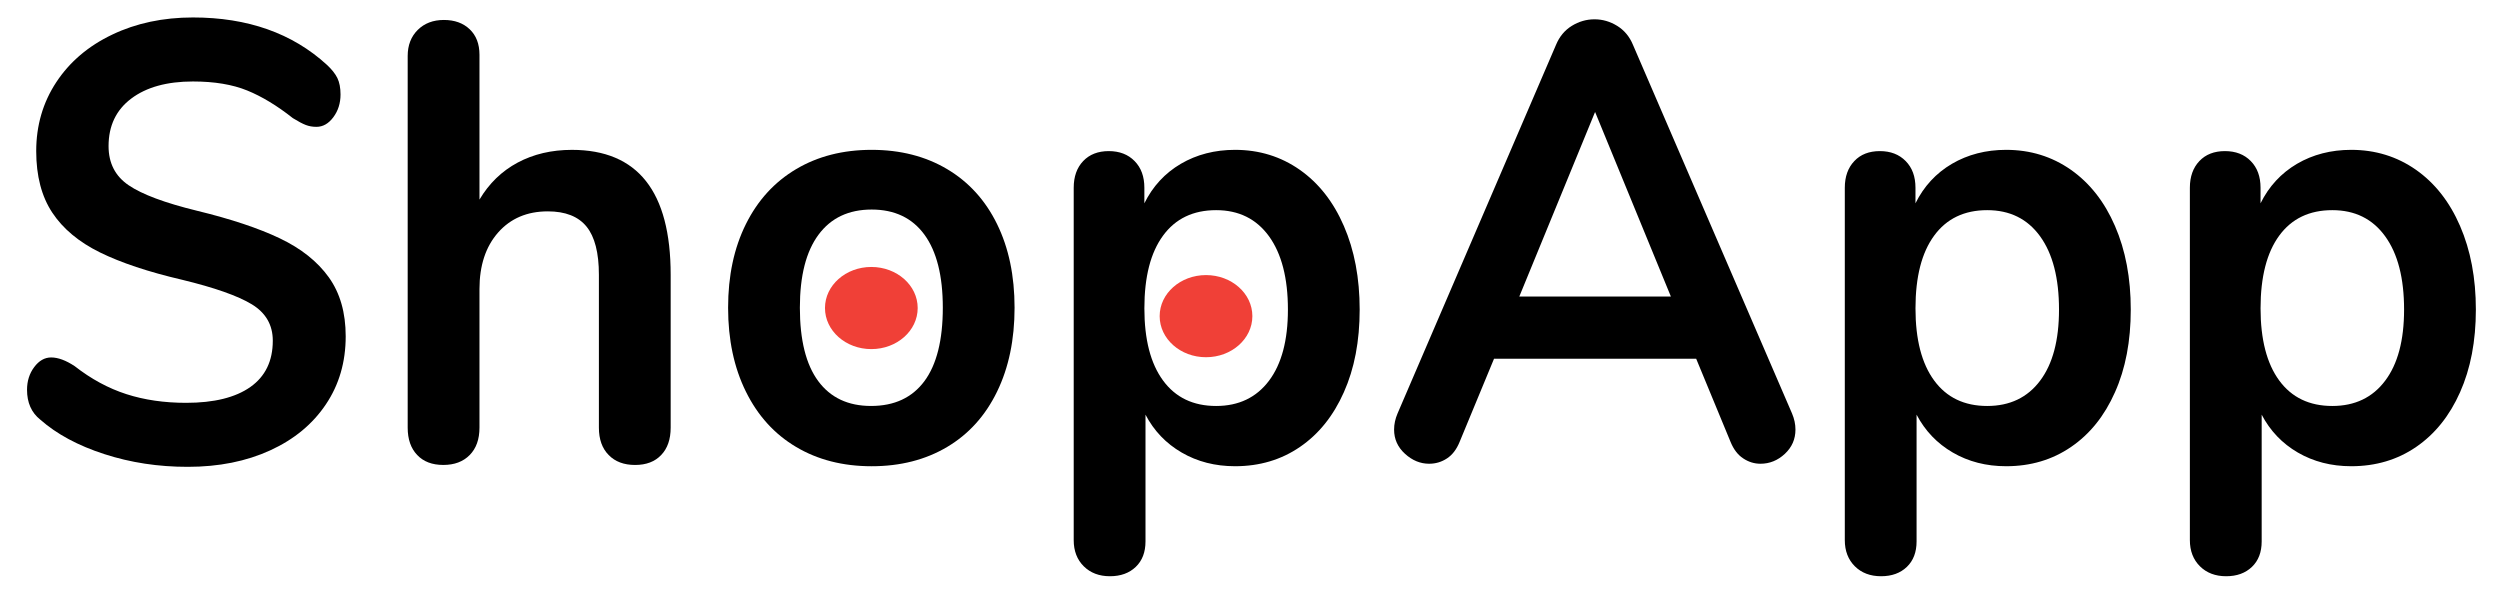
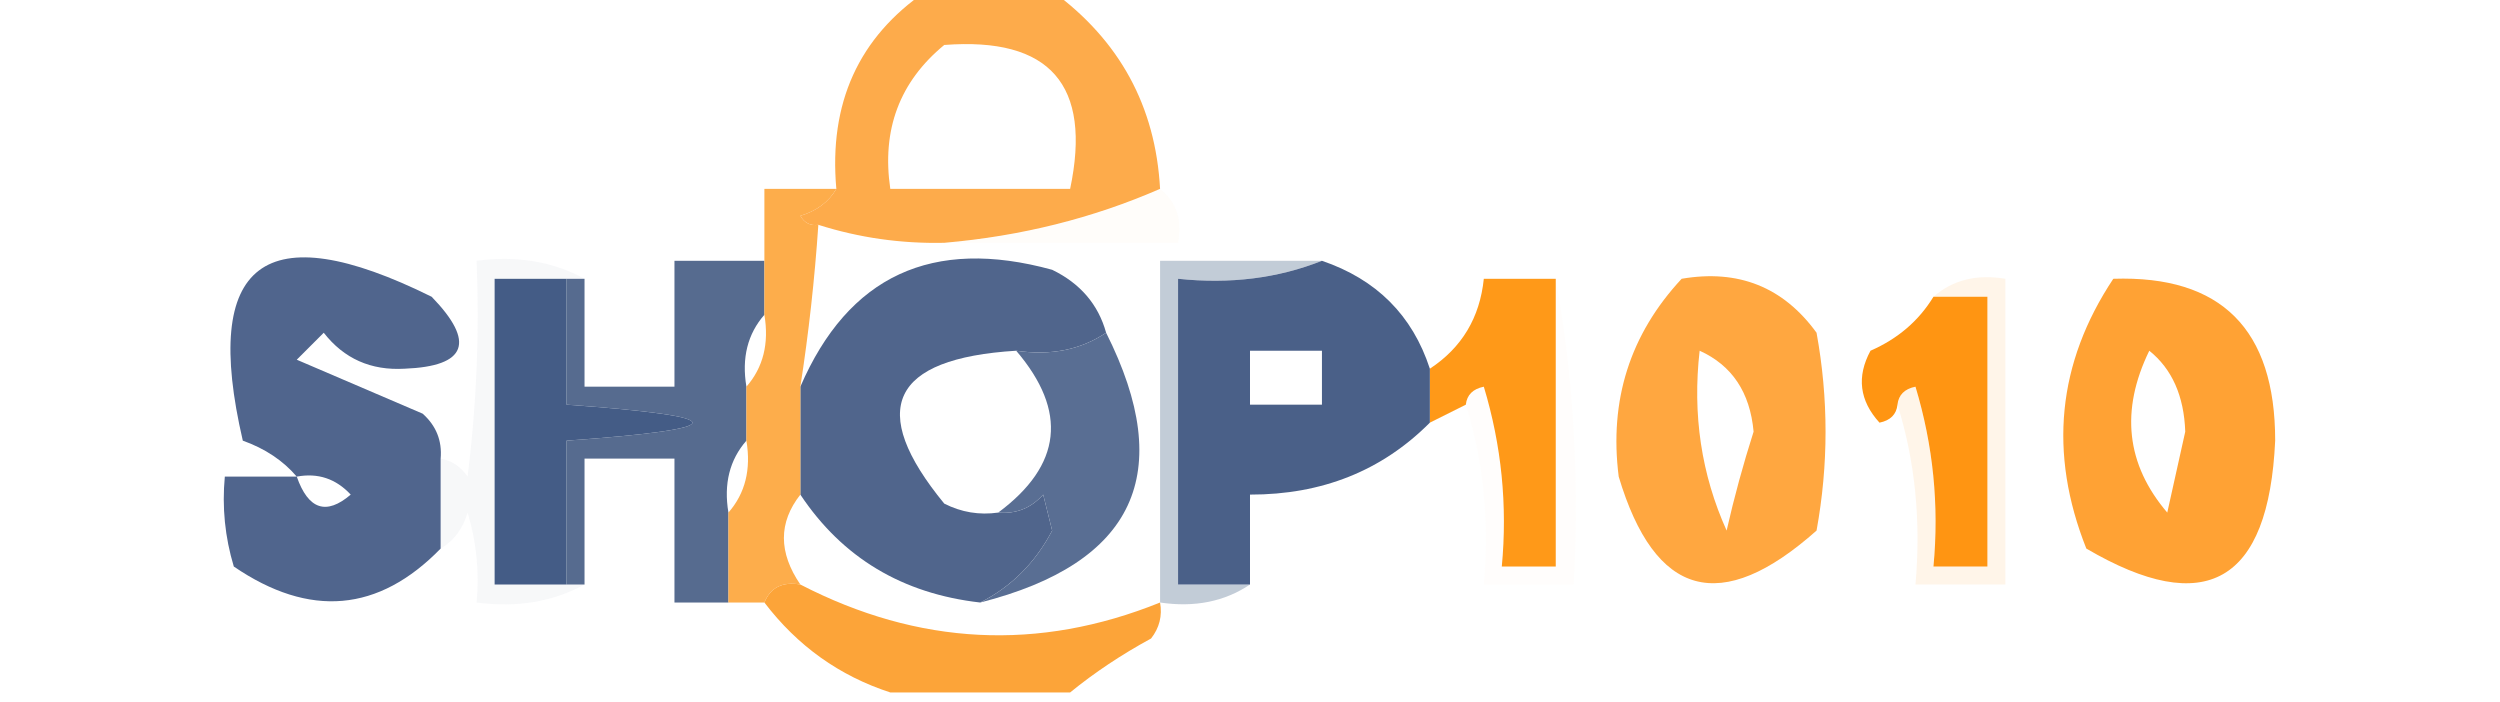
- <svg xmlns="http://www.w3.org/2000/svg" version="1.1" id="Layer_1" x="0px" y="0px" width="143.167px" height="33.833px" viewBox="-14.408 -1.5 143.167 33.833" enable-background="new -14.408 -1.5 143.167 33.833" xml:space="preserve">
+ <svg xmlns="http://www.w3.org/2000/svg" version="1.1" width="139px" height="39px" style="shape-rendering:geometricPrecision; text-rendering:geometricPrecision; image-rendering:optimizeQuality; fill-rule:evenodd; clip-rule:evenodd">
  <g>
-     <path fill="#F04037" d="M38.145,16.139c0,1.301-1.188,2.353-2.655,2.353l0,0c-1.466,0-2.654-1.052-2.654-2.353l0,0   c0-1.298,1.188-2.351,2.654-2.351l0,0C36.957,13.788,38.145,14.841,38.145,16.139L38.145,16.139z" />
-     <path fill="#F04037" d="M57.311,16.604c0,1.301-1.188,2.353-2.655,2.353l0,0c-1.466,0-2.654-1.052-2.654-2.353l0,0   c0-1.298,1.188-2.351,2.654-2.351l0,0C56.123,14.253,57.311,15.306,57.311,16.604L57.311,16.604z" />
-     <g>
-       <path d="M-8.437,24.504c-1.502-0.486-2.724-1.143-3.667-1.975c-0.505-0.402-0.756-0.972-0.756-1.707    c0-0.498,0.136-0.932,0.411-1.299c0.273-0.367,0.597-0.553,0.97-0.553c0.395,0,0.845,0.166,1.349,0.499    c0.942,0.736,1.929,1.27,2.959,1.602c1.031,0.332,2.171,0.498,3.42,0.498c1.599,0,2.827-0.304,3.682-0.908    c0.856-0.605,1.283-1.488,1.283-2.651c0-0.901-0.401-1.595-1.2-2.082c-0.801-0.487-2.132-0.956-3.995-1.407    c-1.93-0.45-3.496-0.973-4.703-1.566c-1.204-0.593-2.115-1.351-2.729-2.277c-0.613-0.925-0.921-2.101-0.921-3.524    c0-1.471,0.385-2.788,1.151-3.95c0.768-1.163,1.834-2.072,3.206-2.724C-6.609-0.174-5.067-0.5-3.357-0.5    c3.134,0,5.688,0.903,7.661,2.705c0.285,0.262,0.487,0.517,0.609,0.766c0.12,0.248,0.18,0.563,0.18,0.942    c0,0.499-0.138,0.932-0.411,1.299c-0.274,0.369-0.597,0.552-0.97,0.552c-0.22,0-0.421-0.035-0.606-0.106    C2.917,5.586,2.671,5.456,2.364,5.266C1.464,4.555,0.593,4.026-0.25,3.683c-0.845-0.344-1.879-0.517-3.107-0.517    c-1.491,0-2.669,0.327-3.535,0.979c-0.867,0.652-1.299,1.56-1.299,2.723c0,0.973,0.382,1.72,1.151,2.241    c0.767,0.523,2.072,1.01,3.913,1.46c1.951,0.475,3.533,1.002,4.751,1.584c1.217,0.581,2.148,1.323,2.796,2.225    c0.646,0.901,0.969,2.029,0.969,3.381c0,1.473-0.377,2.771-1.134,3.896c-0.755,1.129-1.819,2.009-3.189,2.636    c-1.371,0.628-2.944,0.943-4.72,0.943C-5.343,25.236-6.936,24.992-8.437,24.504z" />
-       <path d="M23.999,14.236v8.756c0,0.666-0.181,1.188-0.543,1.565c-0.361,0.382-0.859,0.57-1.494,0.57    c-0.637,0-1.142-0.188-1.514-0.57c-0.373-0.378-0.559-0.899-0.559-1.565v-8.756c0-1.257-0.236-2.178-0.707-2.758    c-0.472-0.582-1.211-0.874-2.219-0.874c-1.184,0-2.133,0.404-2.845,1.211c-0.711,0.807-1.068,1.887-1.068,3.238v7.938    c0,0.666-0.187,1.188-0.558,1.565c-0.375,0.382-0.878,0.57-1.513,0.57c-0.636,0-1.135-0.188-1.496-0.57    c-0.362-0.378-0.544-0.899-0.544-1.565V1.706c0-0.616,0.193-1.114,0.578-1.495c0.382-0.378,0.88-0.568,1.495-0.568    c0.612,0,1.106,0.177,1.48,0.535c0.371,0.355,0.558,0.84,0.558,1.458V9.93c0.547-0.925,1.278-1.632,2.187-2.119    c0.909-0.485,1.945-0.729,3.106-0.729C22.114,7.082,23.999,9.466,23.999,14.236z" />
-       <path d="M31.184,24.096c-1.239-0.734-2.199-1.792-2.877-3.169c-0.68-1.375-1.019-2.977-1.019-4.805    c0-1.828,0.339-3.421,1.019-4.788c0.678-1.364,1.638-2.414,2.877-3.149c1.239-0.735,2.679-1.104,4.324-1.104    c1.644,0,3.085,0.369,4.324,1.104c1.237,0.735,2.191,1.785,2.859,3.149c0.669,1.366,1.002,2.96,1.002,4.788    c0,1.828-0.333,3.43-1.002,4.805c-0.668,1.377-1.623,2.435-2.859,3.169c-1.239,0.736-2.681,1.104-4.324,1.104    C33.863,25.2,32.423,24.832,31.184,24.096z M38.533,20.324c0.7-0.948,1.051-2.351,1.051-4.202c0-1.828-0.351-3.22-1.051-4.182    c-0.703-0.961-1.711-1.44-3.025-1.44c-1.315,0-2.33,0.479-3.042,1.44c-0.713,0.962-1.068,2.354-1.068,4.182    c0,1.852,0.35,3.254,1.051,4.202c0.701,0.949,1.71,1.424,3.025,1.424C36.811,21.748,37.83,21.273,38.533,20.324z" />
-       <path d="M60.02,8.22c1.086,0.76,1.931,1.834,2.531,3.221c0.604,1.389,0.905,2.986,0.905,4.787c0,1.806-0.301,3.383-0.905,4.734    c-0.601,1.354-1.439,2.398-2.515,3.133c-1.074,0.736-2.313,1.104-3.715,1.104c-1.14,0-2.16-0.261-3.057-0.783    c-0.899-0.521-1.591-1.246-2.073-2.17v7.259c0,0.617-0.186,1.104-0.559,1.46c-0.373,0.357-0.867,0.534-1.479,0.534    c-0.615,0-1.114-0.19-1.496-0.568c-0.384-0.38-0.577-0.879-0.577-1.497V9.252c0-0.641,0.182-1.149,0.543-1.529    c0.362-0.38,0.851-0.57,1.465-0.57c0.612,0,1.106,0.19,1.478,0.57c0.374,0.38,0.56,0.888,0.56,1.529v0.89    c0.481-0.972,1.179-1.727,2.088-2.261c0.91-0.532,1.945-0.8,3.107-0.8C57.702,7.082,58.937,7.462,60.02,8.22z M58.263,20.305    c0.722-0.96,1.084-2.318,1.084-4.076c0-1.801-0.362-3.201-1.084-4.2c-0.725-0.996-1.733-1.494-3.026-1.494    c-1.316,0-2.331,0.486-3.042,1.46c-0.713,0.972-1.068,2.36-1.068,4.164c0,1.781,0.355,3.159,1.068,4.13    c0.712,0.972,1.726,1.46,3.042,1.46C56.53,21.748,57.538,21.266,58.263,20.305z" />
-       <path d="M88.412,23.101c0,0.548-0.201,1.008-0.606,1.388c-0.408,0.379-0.872,0.568-1.399,0.568c-0.349,0-0.679-0.101-0.984-0.304    c-0.309-0.2-0.549-0.514-0.725-0.941l-1.972-4.77H71.151l-1.974,4.77c-0.175,0.428-0.416,0.741-0.723,0.941    c-0.308,0.203-0.646,0.304-1.021,0.304c-0.503,0-0.964-0.189-1.38-0.568c-0.418-0.38-0.626-0.84-0.626-1.388    c0-0.309,0.067-0.616,0.199-0.925l9.075-21.11c0.197-0.474,0.499-0.836,0.903-1.085c0.405-0.25,0.842-0.375,1.3-0.375    c0.461,0,0.892,0.125,1.298,0.375c0.403,0.249,0.708,0.611,0.904,1.085l9.109,21.11C88.346,22.484,88.412,22.792,88.412,23.101z     M72.598,15.481h8.68l-4.341-10.57L72.598,15.481z" />
-       <path d="M104.181,8.22c1.083,0.76,1.93,1.834,2.529,3.221c0.605,1.389,0.904,2.986,0.904,4.787c0,1.806-0.299,3.383-0.904,4.734    c-0.6,1.354-1.438,2.398-2.515,3.133c-1.074,0.736-2.313,1.104-3.717,1.104c-1.14,0-2.158-0.261-3.056-0.783    c-0.898-0.521-1.589-1.246-2.074-2.17v7.259c0,0.617-0.186,1.104-0.557,1.46c-0.373,0.357-0.865,0.534-1.478,0.534    c-0.615,0-1.117-0.19-1.498-0.568c-0.383-0.38-0.577-0.879-0.577-1.497V9.252c0-0.641,0.184-1.149,0.546-1.529    c0.357-0.38,0.848-0.57,1.462-0.57c0.612,0,1.104,0.19,1.478,0.57c0.374,0.38,0.561,0.888,0.561,1.529v0.89    c0.481-0.972,1.18-1.727,2.088-2.261c0.91-0.532,1.946-0.8,3.105-0.8C101.863,7.082,103.095,7.462,104.181,8.22z M102.42,20.305    c0.724-0.96,1.085-2.318,1.085-4.076c0-1.801-0.361-3.201-1.085-4.2c-0.724-0.996-1.731-1.494-3.026-1.494    c-1.313,0-2.328,0.486-3.04,1.46c-0.713,0.972-1.068,2.36-1.068,4.164c0,1.781,0.355,3.159,1.068,4.13    c0.712,0.972,1.727,1.46,3.04,1.46C100.689,21.748,101.697,21.266,102.42,20.305z" />
-       <path d="M123.941,8.22c1.085,0.76,1.931,1.834,2.531,3.221c0.603,1.389,0.905,2.986,0.905,4.787c0,1.806-0.303,3.383-0.905,4.734    c-0.601,1.354-1.443,2.398-2.515,3.133c-1.074,0.736-2.313,1.104-3.717,1.104c-1.139,0-2.158-0.261-3.058-0.783    c-0.897-0.521-1.588-1.246-2.071-2.17v7.259c0,0.617-0.186,1.104-0.559,1.46c-0.374,0.357-0.865,0.534-1.478,0.534    c-0.614,0-1.115-0.19-1.497-0.568c-0.383-0.38-0.578-0.879-0.578-1.497V9.252c0-0.641,0.185-1.149,0.545-1.529    c0.36-0.38,0.85-0.57,1.463-0.57s1.107,0.19,1.479,0.57c0.373,0.38,0.56,0.888,0.56,1.529v0.89    c0.481-0.972,1.181-1.727,2.088-2.261c0.91-0.532,1.947-0.8,3.106-0.8C121.622,7.082,122.857,7.462,123.941,8.22z M122.181,20.305    c0.725-0.96,1.085-2.318,1.085-4.076c0-1.801-0.36-3.201-1.085-4.2c-0.722-0.996-1.73-1.494-3.024-1.494    c-1.316,0-2.329,0.486-3.042,1.46c-0.711,0.972-1.068,2.36-1.068,4.164c0,1.781,0.357,3.159,1.068,4.13    c0.713,0.972,1.726,1.46,3.042,1.46C120.45,21.748,121.459,21.266,122.181,20.305z" />
-     </g>
+     <path style="opacity:0.843" fill="#fd9b29" d="M 51.5,-0.5 C 53.833,-0.5 56.167,-0.5 58.5,-0.5C 62.249,2.24 64.249,5.907 64.5,10.5C 60.767,12.131 56.767,13.131 52.5,13.5C 50.097,13.552 47.764,13.219 45.5,12.5C 45.062,12.565 44.728,12.399 44.5,12C 45.416,11.722 46.083,11.222 46.5,10.5C 46.076,5.73 47.743,2.063 51.5,-0.5 Z M 52.5,2.5 C 58.382,2.049 60.716,4.716 59.5,10.5C 56.167,10.5 52.833,10.5 49.5,10.5C 49.016,7.212 50.016,4.545 52.5,2.5 Z" />
+   </g>
+   <g>
+     <path style="opacity:0.063" fill="#fce0af" d="M 64.5,10.5 C 65.404,11.209 65.737,12.209 65.5,13.5C 61.167,13.5 56.833,13.5 52.5,13.5C 56.767,13.131 60.767,12.131 64.5,10.5 Z" />
+   </g>
+   <g>
+     <path style="opacity:0.54" fill="#8fa0b6" d="M 73.5,14.5 C 71.052,15.473 68.385,15.806 65.5,15.5C 65.5,21.167 65.5,26.833 65.5,32.5C 66.833,32.5 68.167,32.5 69.5,32.5C 68.081,33.451 66.415,33.785 64.5,33.5C 64.5,27.167 64.5,20.833 64.5,14.5C 67.5,14.5 70.5,14.5 73.5,14.5 Z" />
+   </g>
+   <g>
+     <path style="opacity:0.045" fill="#ffdab5" d="M 86.5,15.5 C 87.489,20.975 87.822,26.642 87.5,32.5C 85.833,32.5 84.167,32.5 82.5,32.5C 82.813,28.958 82.479,25.625 81.5,22.5C 81.56,21.957 81.893,21.624 82.5,21.5C 83.487,24.768 83.82,28.102 83.5,31.5C 84.5,31.5 85.5,31.5 86.5,31.5C 86.5,26.167 86.5,20.833 86.5,15.5 Z" />
+   </g>
+   <g>
+     <path style="opacity:1" fill="#ff9918" d="M 86.5,15.5 C 86.5,20.833 86.5,26.167 86.5,31.5C 85.5,31.5 84.5,31.5 83.5,31.5C 83.82,28.102 83.487,24.768 82.5,21.5C 81.893,21.624 81.56,21.957 81.5,22.5C 80.833,22.833 80.167,23.167 79.5,23.5C 79.5,22.5 79.5,21.5 79.5,20.5C 81.278,19.33 82.278,17.664 82.5,15.5C 83.833,15.5 85.167,15.5 86.5,15.5 Z" />
+   </g>
+   <g>
+     <path style="opacity:0.929" fill="#ffa031" d="M 93.5,15.5 C 96.652,14.959 99.152,15.959 101,18.5C 101.667,22.167 101.667,25.833 101,29.5C 95.681,34.229 92.014,33.229 90,26.5C 89.462,22.254 90.628,18.588 93.5,15.5 Z M 94.5,19.5 C 96.302,20.316 97.302,21.816 97.5,24C 96.922,25.811 96.422,27.645 96,29.5C 94.595,26.381 94.095,23.048 94.5,19.5 Z" />
+   </g>
+   <g>
+     <path style="opacity:1" fill="#ff9512" d="M 107.5,16.5 C 108.5,16.5 109.5,16.5 110.5,16.5C 110.5,21.5 110.5,26.5 110.5,31.5C 109.5,31.5 108.5,31.5 107.5,31.5C 107.82,28.102 107.487,24.768 106.5,21.5C 105.893,21.624 105.56,21.957 105.5,22.5C 105.44,23.043 105.107,23.376 104.5,23.5C 103.386,22.277 103.219,20.944 104,19.5C 105.518,18.837 106.685,17.837 107.5,16.5 Z" />
+   </g>
+   <g>
+     <path style="opacity:0.135" fill="#ffb45d" d="M 107.5,16.5 C 108.568,15.566 109.901,15.232 111.5,15.5C 111.5,21.167 111.5,26.833 111.5,32.5C 109.833,32.5 108.167,32.5 106.5,32.5C 106.813,28.958 106.479,25.625 105.5,22.5C 105.56,21.957 105.893,21.624 106.5,21.5C 107.487,24.768 107.82,28.102 107.5,31.5C 108.5,31.5 109.5,31.5 110.5,31.5C 110.5,26.5 110.5,21.5 110.5,16.5C 109.5,16.5 108.5,16.5 107.5,16.5 Z" />
+   </g>
+   <g>
+     <path style="opacity:0.978" fill="#ffa030" d="M 117.5,15.5 C 123.502,15.304 126.502,18.304 126.5,24.5C 126.137,32.395 122.637,34.395 116,30.5C 113.888,25.188 114.388,20.188 117.5,15.5 Z M 119.5,19.5 C 120.765,20.515 121.431,22.015 121.5,24C 121.167,25.5 120.833,27 120.5,28.5C 118.215,25.822 117.882,22.822 119.5,19.5 Z" />
+   </g>
+   <g>
+     <path style="opacity:1" fill="#50658c" d="M 61.5,18.5 C 60.081,19.451 58.415,19.785 56.5,19.5C 49.532,19.93 48.199,22.763 52.5,28C 53.448,28.483 54.448,28.649 55.5,28.5C 56.496,28.586 57.329,28.252 58,27.5C 58.167,28.167 58.333,28.833 58.5,29.5C 57.563,31.288 56.23,32.621 54.5,33.5C 50.169,33.008 46.836,31.008 44.5,27.5C 44.5,25.5 44.5,23.5 44.5,21.5C 47.165,15.337 51.832,13.17 58.5,15C 60.063,15.759 61.063,16.926 61.5,18.5 Z" />
+   </g>
+   <g>
+     <path style="opacity:1" fill="#566b8f" d="M 42.5,14.5 C 42.5,15.5 42.5,16.5 42.5,17.5C 41.566,18.568 41.232,19.901 41.5,21.5C 41.5,22.5 41.5,23.5 41.5,24.5C 40.566,25.568 40.232,26.901 40.5,28.5C 40.5,30.167 40.5,31.833 40.5,33.5C 39.5,33.5 38.5,33.5 37.5,33.5C 37.5,30.833 37.5,28.167 37.5,25.5C 35.833,25.5 34.167,25.5 32.5,25.5C 32.5,27.833 32.5,30.167 32.5,32.5C 32.167,32.5 31.833,32.5 31.5,32.5C 31.5,29.833 31.5,27.167 31.5,24.5C 40.833,23.833 40.833,23.167 31.5,22.5C 31.5,20.167 31.5,17.833 31.5,15.5C 31.833,15.5 32.167,15.5 32.5,15.5C 32.5,17.5 32.5,19.5 32.5,21.5C 34.167,21.5 35.833,21.5 37.5,21.5C 37.5,19.167 37.5,16.833 37.5,14.5C 39.167,14.5 40.833,14.5 42.5,14.5 Z" />
+   </g>
+   <g>
+     <path style="opacity:1" fill="#596e93" d="M 61.5,18.5 C 65.428,26.314 63.095,31.314 54.5,33.5C 56.23,32.621 57.563,31.288 58.5,29.5C 58.333,28.833 58.167,28.167 58,27.5C 57.329,28.252 56.496,28.586 55.5,28.5C 59.043,25.868 59.376,22.868 56.5,19.5C 58.415,19.785 60.081,19.451 61.5,18.5 Z" />
+   </g>
+   <g>
+     <path style="opacity:1" fill="#50658d" d="M 24.5,25.5 C 24.5,27.167 24.5,28.833 24.5,30.5C 21.05,34.041 17.217,34.375 13,31.5C 12.507,29.866 12.34,28.199 12.5,26.5C 13.833,26.5 15.167,26.5 16.5,26.5C 15.739,25.609 14.739,24.942 13.5,24.5C 11.192,14.557 14.692,11.89 24,16.5C 26.451,19.03 25.951,20.363 22.5,20.5C 20.626,20.61 19.126,19.944 18,18.5C 17.5,19 17,19.5 16.5,20C 18.833,21 21.167,22 23.5,23C 24.252,23.671 24.586,24.504 24.5,25.5 Z M 16.5,26.5 C 17.675,26.281 18.675,26.614 19.5,27.5C 18.14,28.665 17.14,28.332 16.5,26.5 Z" />
+   </g>
+   <g>
+     <path style="opacity:1" fill="#4a6088" d="M 73.5,14.5 C 76.532,15.532 78.532,17.532 79.5,20.5C 79.5,21.5 79.5,22.5 79.5,23.5C 76.838,26.173 73.505,27.506 69.5,27.5C 69.5,29.167 69.5,30.833 69.5,32.5C 68.167,32.5 66.833,32.5 65.5,32.5C 65.5,26.833 65.5,21.167 65.5,15.5C 68.385,15.806 71.052,15.473 73.5,14.5 Z M 69.5,19.5 C 70.833,19.5 72.167,19.5 73.5,19.5C 73.5,20.5 73.5,21.5 73.5,22.5C 72.167,22.5 70.833,22.5 69.5,22.5C 69.5,21.5 69.5,20.5 69.5,19.5 Z" />
+   </g>
+   <g>
+     <path style="opacity:0.975" fill="#3f5883" d="M 31.5,15.5 C 31.5,17.833 31.5,20.167 31.5,22.5C 40.833,23.167 40.833,23.833 31.5,24.5C 31.5,27.167 31.5,29.833 31.5,32.5C 30.167,32.5 28.833,32.5 27.5,32.5C 27.5,26.833 27.5,21.167 27.5,15.5C 28.833,15.5 30.167,15.5 31.5,15.5 Z" />
+   </g>
+   <g>
+     <path style="opacity:0.098" fill="#abb3c4" d="M 32.5,15.5 C 32.167,15.5 31.833,15.5 31.5,15.5C 30.167,15.5 28.833,15.5 27.5,15.5C 27.5,21.167 27.5,26.833 27.5,32.5C 28.833,32.5 30.167,32.5 31.5,32.5C 31.833,32.5 32.167,32.5 32.5,32.5C 30.735,33.461 28.735,33.795 26.5,33.5C 26.66,31.801 26.494,30.134 26,28.5C 25.722,29.416 25.222,30.082 24.5,30.5C 24.5,28.833 24.5,27.167 24.5,25.5C 25.117,25.611 25.617,25.944 26,26.5C 26.499,22.514 26.666,18.514 26.5,14.5C 28.735,14.205 30.735,14.539 32.5,15.5 Z" />
+   </g>
+   <g>
+     <path style="opacity:0.922" fill="#fda63c" d="M 46.5,10.5 C 46.083,11.222 45.416,11.722 44.5,12C 44.728,12.399 45.062,12.565 45.5,12.5C 45.296,15.518 44.963,18.518 44.5,21.5C 44.5,23.5 44.5,25.5 44.5,27.5C 43.28,29.05 43.28,30.716 44.5,32.5C 43.508,32.328 42.842,32.662 42.5,33.5C 41.833,33.5 41.167,33.5 40.5,33.5C 40.5,31.833 40.5,30.167 40.5,28.5C 41.434,27.432 41.768,26.099 41.5,24.5C 41.5,23.5 41.5,22.5 41.5,21.5C 42.434,20.432 42.768,19.099 42.5,17.5C 42.5,16.5 42.5,15.5 42.5,14.5C 42.5,13.167 42.5,11.833 42.5,10.5C 43.833,10.5 45.167,10.5 46.5,10.5 Z" />
+   </g>
+   <g>
+     <path style="opacity:1" fill="#fca439" d="M 44.5,32.5 C 51.075,35.894 57.742,36.227 64.5,33.5C 64.631,34.239 64.464,34.906 64,35.5C 62.348,36.399 60.848,37.399 59.5,38.5C 56.167,38.5 52.833,38.5 49.5,38.5C 46.673,37.581 44.34,35.914 42.5,33.5C 42.842,32.662 43.508,32.328 44.5,32.5 Z" />
  </g>
</svg>
